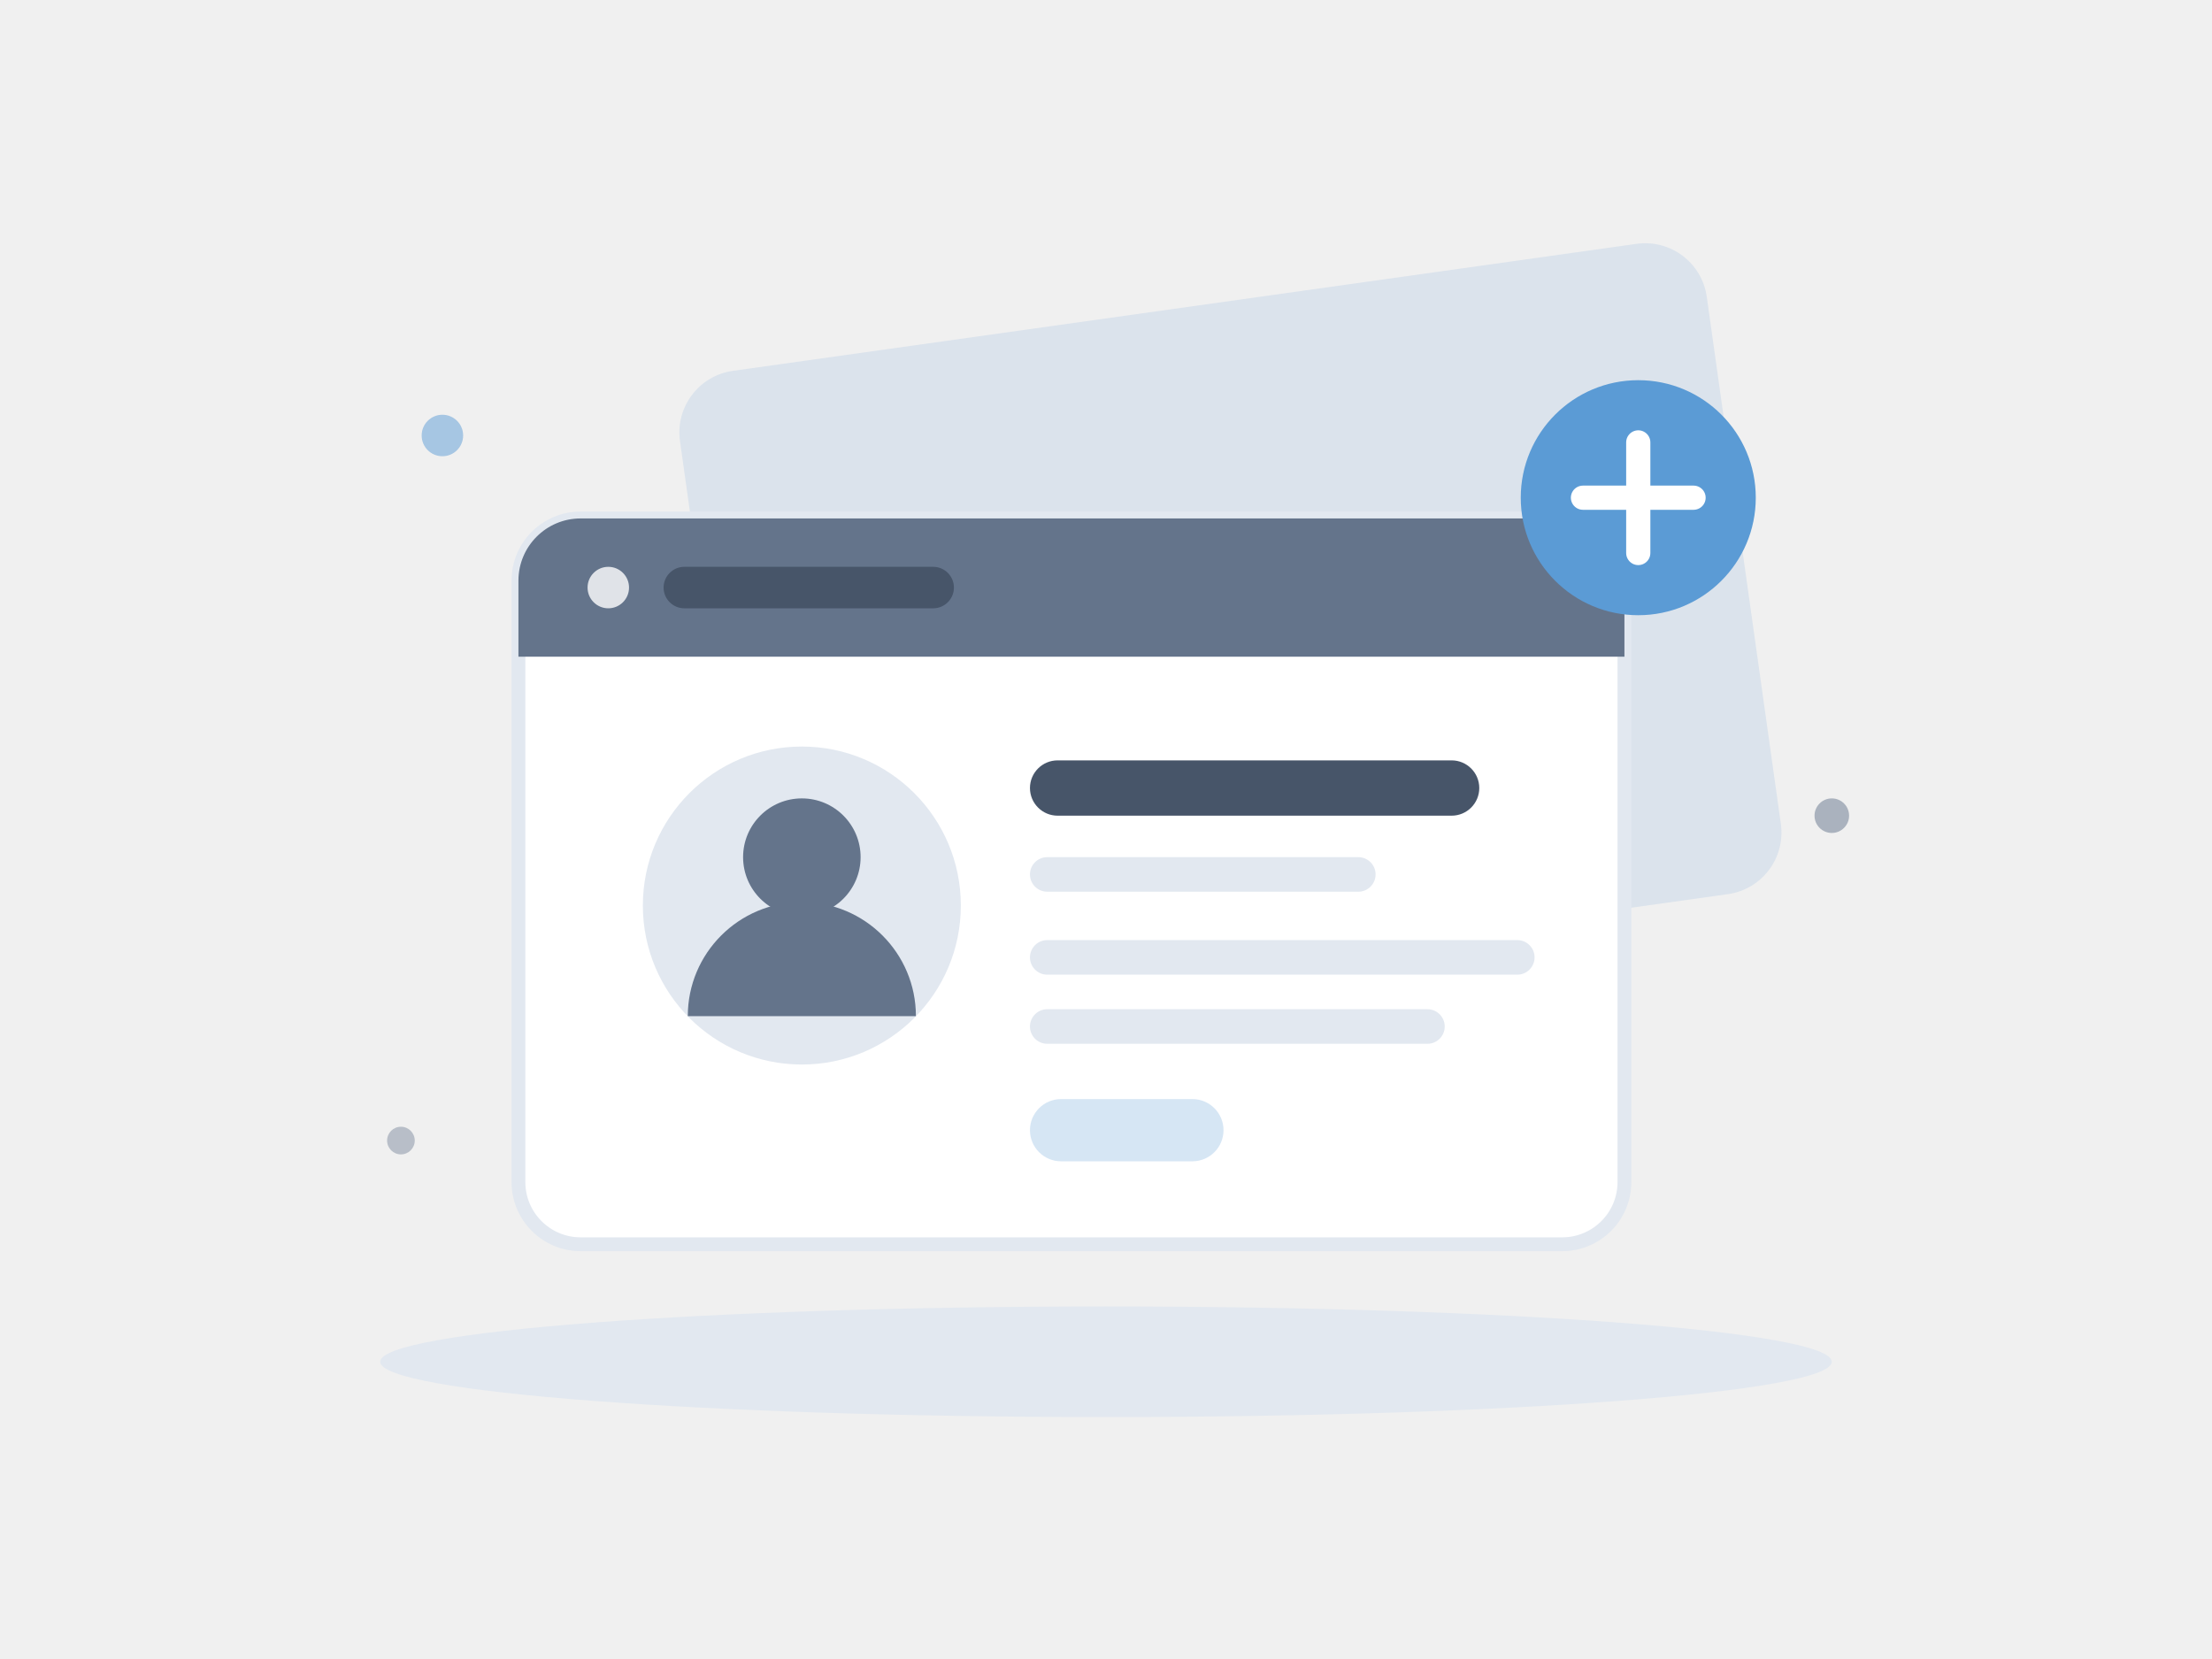
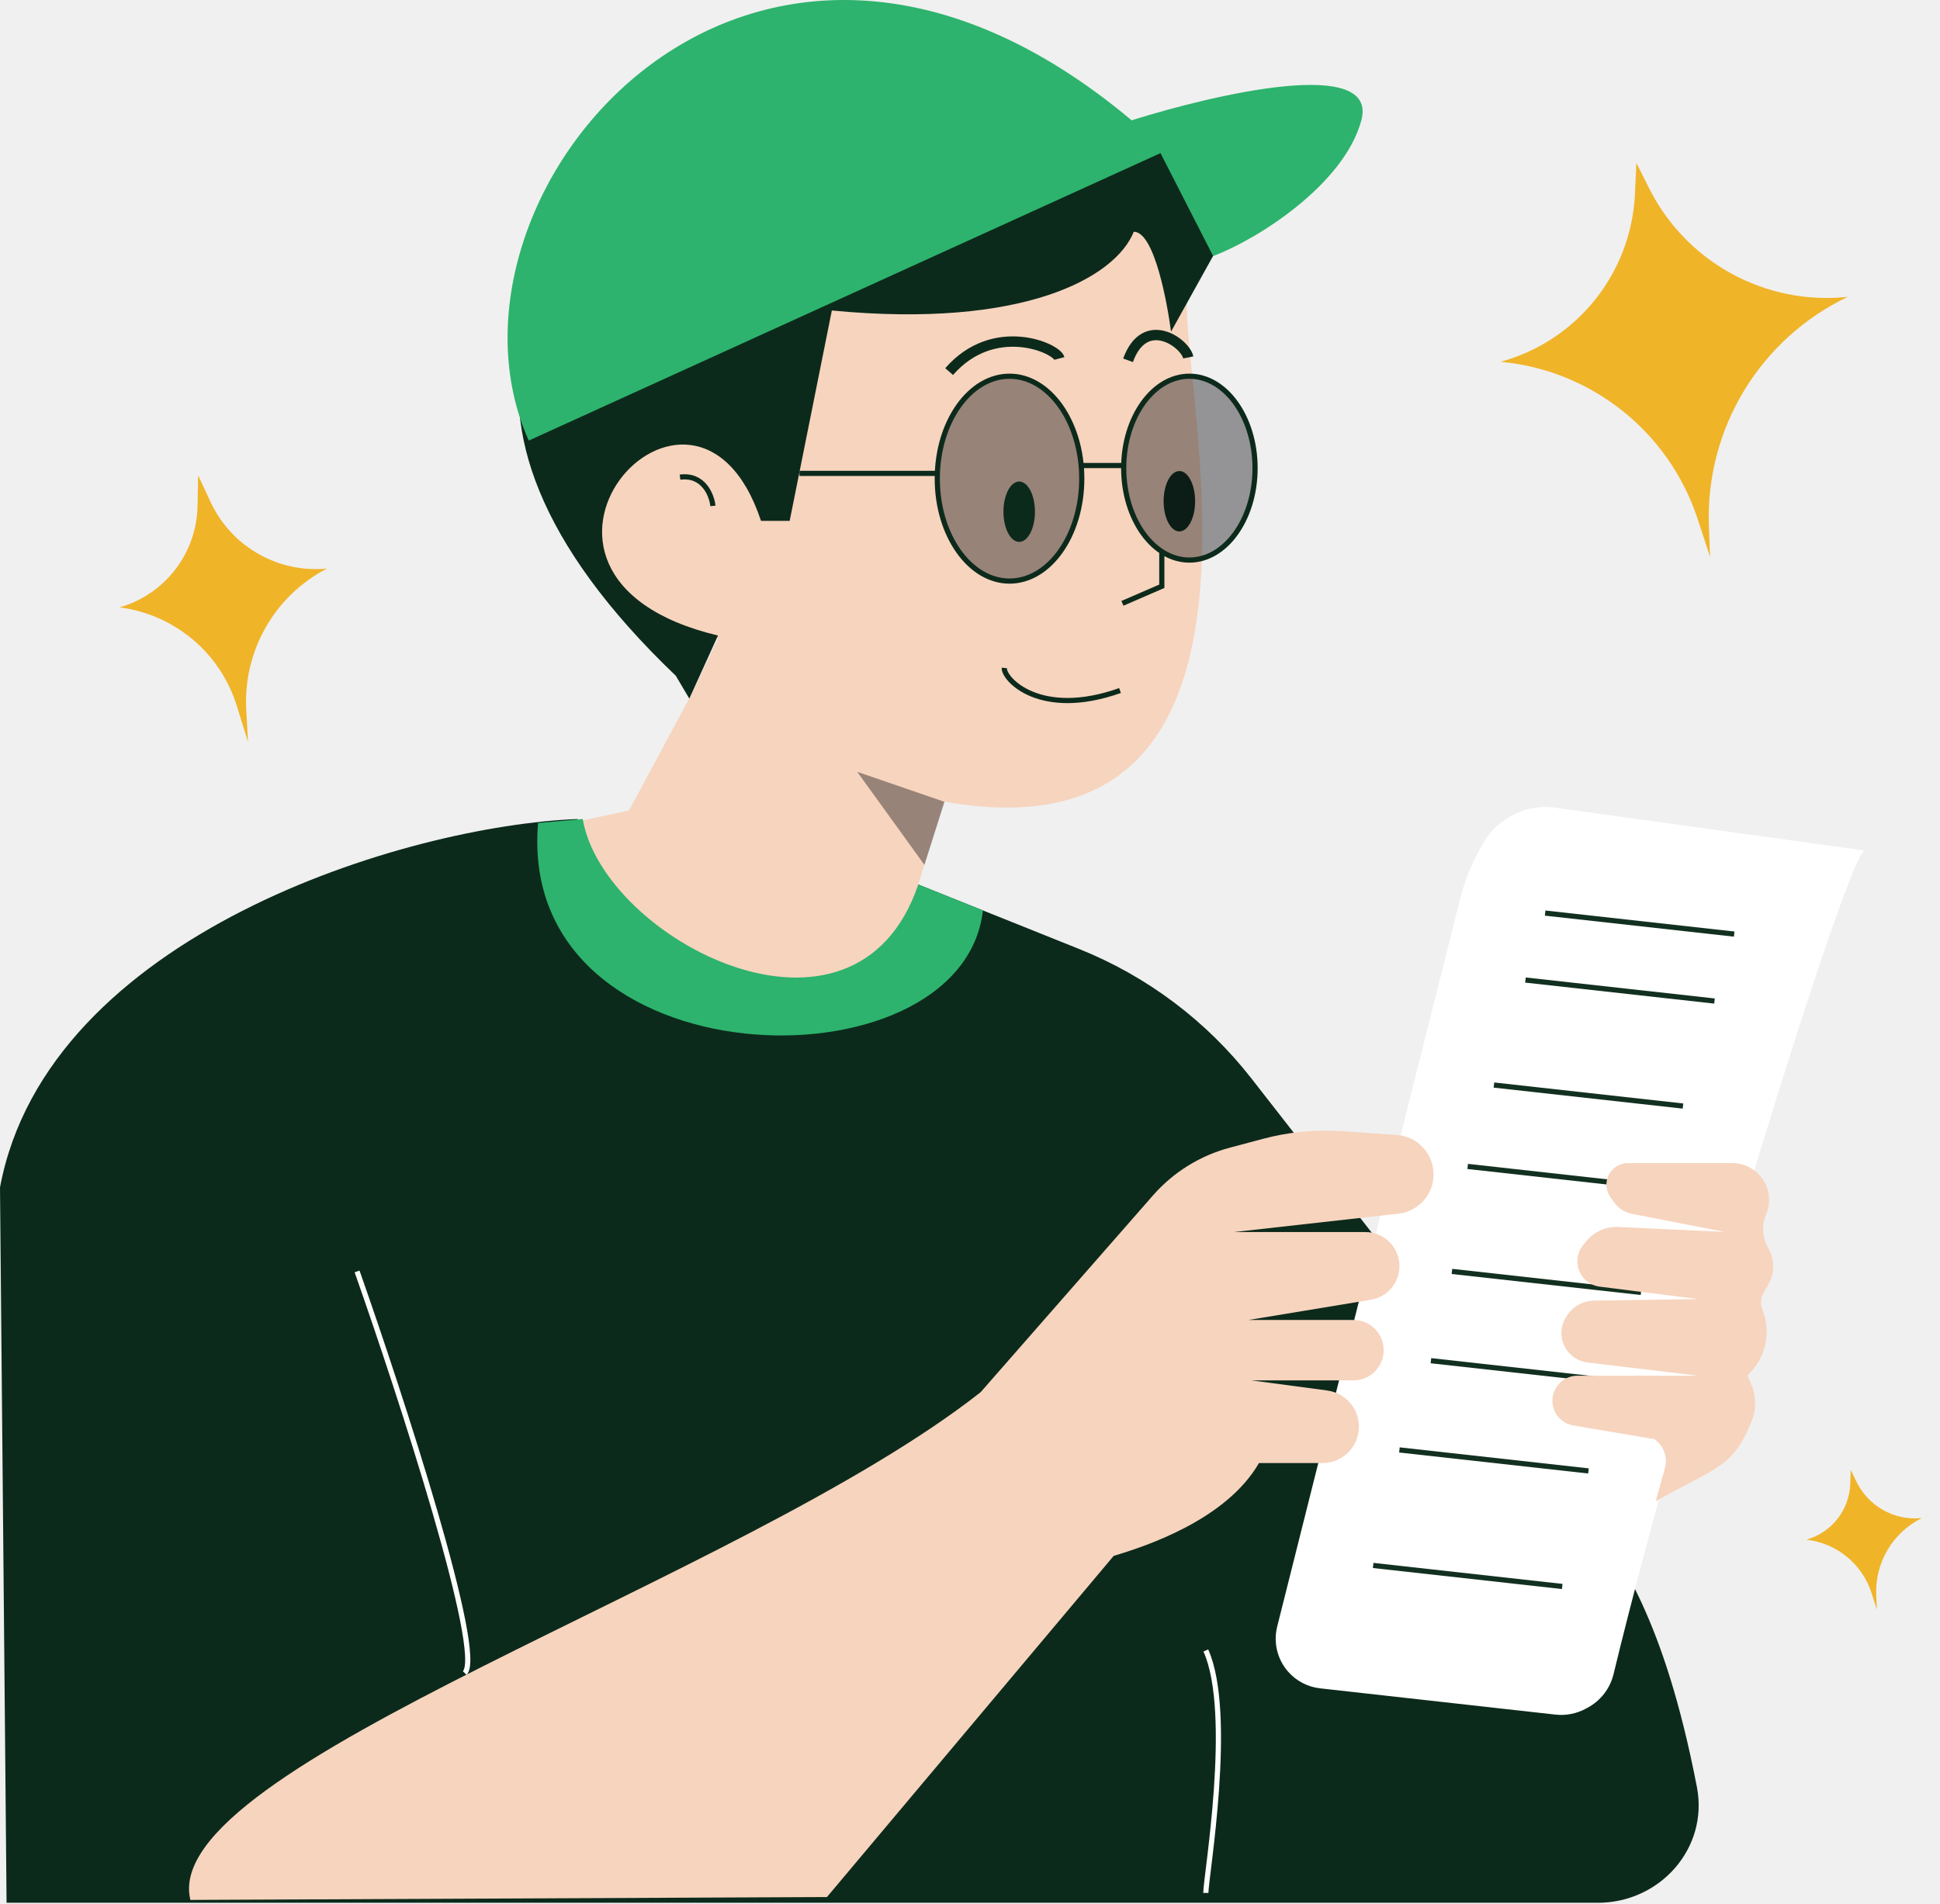
- <svg xmlns="http://www.w3.org/2000/svg" width="640" height="480" viewBox="0 0 640 480">
-   <ellipse cx="320" cy="394" rx="210" ry="16" fill="#e2e8f0" />
-   <rect x="206" y="88" width="300" height="190" rx="18" fill="#dbe3ec" transform="rotate(-8 356 183)" />
-   <rect x="150" y="150" width="320" height="210" rx="18" fill="#fff" />
-   <rect x="150" y="150" width="320" height="210" rx="18" fill="none" stroke="#e2e8f0" stroke-width="4" />
-   <path d="M168 150h284a18 18 0 0 1 18 18v22H150v-22a18 18 0 0 1 18-18z" fill="#64748b" />
-   <circle cx="176" cy="170" r="6" fill="#fff" opacity="0.8" />
-   <rect x="192" y="164" width="84" height="12" rx="6" fill="#475569" />
-   <circle cx="232" cy="262" r="46" fill="#e2e8f0" />
-   <circle cx="232" cy="248" r="17" fill="#64748b" />
-   <path d="M199 294a33 33 0 0 1 66 0z" fill="#64748b" />
-   <rect x="298" y="220" width="130" height="16" rx="8" fill="#475569" />
-   <rect x="298" y="248" width="100" height="10" rx="5" fill="#e2e8f0" />
-   <rect x="298" y="272" width="146" height="10" rx="5" fill="#e2e8f0" />
-   <rect x="298" y="292" width="120" height="10" rx="5" fill="#e2e8f0" />
-   <rect x="298" y="318" width="56" height="18" rx="9" fill="#5b9bd5" opacity="0.25" />
-   <circle cx="474" cy="144" r="34" fill="#5b9bd5" />
-   <path d="M474 128v32M458 144h32" stroke="#fff" stroke-width="7" stroke-linecap="round" />
-   <circle cx="128" cy="126" r="6" fill="#5b9bd5" opacity="0.5" />
-   <circle cx="530" cy="236" r="5" fill="#64748b" opacity="0.5" />
-   <circle cx="116" cy="330" r="4" fill="#64748b" opacity="0.4" />
+ <svg xmlns="http://www.w3.org/2000/svg" width="375" height="368" viewBox="0 0 375 368" fill="none">
+   <path d="M38.184 97.859L38.304 91.888L40.695 97.034C44.705 105.667 53.722 110.833 63.197 109.925C53.085 115.157 46.982 125.833 47.603 137.202L47.943 143.436L45.767 136.441C42.584 126.213 33.726 118.781 23.1 117.423C31.881 114.924 38.001 106.986 38.184 97.859Z" fill="#f0b429" />
+   <path d="M316.034 37.513L316.313 31.508L318.813 36.474C326.002 50.75 341.281 59.081 357.175 57.391C340.177 65.492 329.626 82.925 330.331 101.741L330.553 107.661L328.139 100.303C322.625 83.501 307.665 71.573 290.057 69.942C304.832 65.909 315.323 52.812 316.034 37.513Z" fill="#f0b429" />
+   <path d="M357.658 286.831L357.744 284.164L358.835 286.425C361.14 291.203 366.188 294.028 371.467 293.495C365.827 296.299 362.377 302.17 362.671 308.461L362.798 311.191L361.784 308.012C359.985 302.372 355.034 298.319 349.15 297.668C354.049 296.302 357.494 291.914 357.658 286.831Z" fill="#f0b429" />
+   <path d="M121.603 156.68L133.797 133.954L138.786 123.423C87.272 114.288 137.536 53.709 147.686 100.147H152.508V34.931L224.575 29.602L231.681 42.036L232.442 52.44L229.397 58.53C229.397 81.064 250.205 167.139 182.451 154.959L177.5 171C177.5 203.703 114.951 190.739 111.906 158.765L121.603 156.68Z" fill="#f7d4be" />
+   <path d="M165.703 149.218L178.693 167.212L182.573 155.017L165.703 149.218Z" fill="#0b0b10" fill-opacity="0.4" />
+   <path d="M234.679 49.148C234.678 -17.367 23.296 28.14 130.637 130.652L133.244 135.062L138.787 122.868C90.009 111.228 134.159 61.617 147.101 100.697H152.644L160.794 60.028C197.824 63.58 215.606 53.684 219.159 44.802C223.219 44.802 225.687 59.038 226.363 64.114L234.679 49.148Z" fill="#0c2a1b" />
+   <path d="M154.539 91.519H180.93" stroke="#0c2a1b" />
+   <path d="M194.128 129.131C193.959 131.246 201.002 139 216.501 133.5" stroke="#0c2a1b" />
+   <path d="M204.783 69.302C204.242 67.251 192.093 61.944 183.467 71.839" stroke="#0c2a1b" stroke-width="2" />
+   <path d="M229.687 69.103C229.134 66.332 221.319 60.653 218.048 69.657" stroke="#0c2a1b" stroke-width="2" />
+   <path d="M224.578 106.745V113.343L216.965 116.642" stroke="#0c2a1b" />
+   <path d="M137.807 97.809C137.574 95.707 135.976 91.651 131.448 92.245" stroke="#0c2a1b" />
+   <path d="M0 229.564C9.135 180.639 78.637 159.612 111.626 158.343C131.673 207.318 179.717 188.737 177.5 171L208.604 183.469C221.725 188.729 233.218 197.372 241.913 208.518L307.844 293.035C312.94 301.837 321.583 312.267 328.011 345.485C330.296 357.289 320.887 367.863 308.864 367.863H1.269L0 229.564Z" fill="#0c2a1b" />
+   <path d="M195.14 72.736C198.93 72.736 202.41 74.892 204.961 78.473C207.511 82.052 209.104 87.023 209.104 92.537C209.104 98.051 207.511 103.022 204.961 106.602C202.41 110.182 198.93 112.338 195.14 112.338C191.35 112.338 187.87 110.182 185.319 106.602C182.769 103.022 181.176 98.051 181.176 92.537C181.176 87.023 182.769 82.052 185.319 78.473C187.87 74.892 191.35 72.737 195.14 72.736Z" fill="#0b0b10" fill-opacity="0.4" stroke="#0c2a1b" />
+   <path d="M209 90H217.5" stroke="#0c2a1b" />
+   <path d="M197.01 104.766C198.692 104.766 200.055 102.153 200.055 98.929C200.055 95.706 198.692 93.093 197.01 93.093C195.328 93.093 193.965 95.706 193.965 98.929C193.965 102.153 195.328 104.766 197.01 104.766Z" fill="#0c2a1b" />
+   <path d="M227.971 102.739C229.653 102.739 231.016 100.126 231.016 96.903C231.016 93.68 229.653 91.066 227.971 91.066C226.289 91.066 224.926 93.68 224.926 96.903C224.926 100.126 226.289 102.739 227.971 102.739Z" fill="#0c2a1b" />
+   <path d="M229.906 72.736C233.349 72.736 236.512 74.668 238.832 77.881C241.152 81.093 242.602 85.555 242.602 90.507C242.602 95.459 241.152 99.922 238.832 103.134C236.512 106.347 233.349 108.277 229.906 108.277C226.464 108.277 223.302 106.346 220.981 103.134C218.662 99.922 217.211 95.459 217.211 90.507C217.211 85.555 218.662 81.093 220.981 77.881C223.302 74.668 226.463 72.736 229.906 72.736Z" fill="#0b0b10" fill-opacity="0.4" stroke="#0c2a1b" />
+   <path d="M218.74 23.256C144.643 -38.914 81.141 38.063 102.204 85.177L224.323 29.602L234.501 49.5C243.099 46.286 259.83 35.641 263.148 23.256C266.467 10.871 235.264 18.096 218.74 23.256Z" fill="#2db36d" />
+   <path d="M69.023 245.803C77.566 270.079 93.687 319.596 89.83 323.453" stroke="#ffffff" />
+   <path d="M233.086 319.086C238.558 331.28 233.086 362.875 233.086 365.958" stroke="#ffffff" />
+   <path d="M360.493 164.439L300.572 156.149C297.384 155.708 294.143 156.422 291.436 158.163L291.055 158.407C289.391 159.478 287.989 160.91 286.955 162.597C284.8 166.112 283.194 169.934 282.189 173.932L246.881 314.458C246.105 317.547 246.903 320.821 249.013 323.207C250.599 325 252.794 326.139 255.173 326.405L300.661 331.484C302.674 331.708 304.707 331.317 306.493 330.36L306.876 330.155C309.407 328.799 311.224 326.441 311.899 323.651C325.285 268.323 357.353 164.118 360.493 164.439Z" fill="#ffffff" />
+   <path d="M298.676 176.526L335.217 180.587" stroke="#12301f" />
+   <path d="M294.871 189.47L331.412 193.53" stroke="#12301f" />
+   <path d="M288.777 209.771L325.319 213.832" stroke="#12301f" />
+   <path d="M283.703 225.506L320.245 229.566" stroke="#12301f" />
+   <path d="M280.66 245.804L317.202 249.864" stroke="#12301f" />
+   <path d="M276.598 263.063L313.139 267.124" stroke="#12301f" />
+   <path d="M270.508 280.314L307.049 284.375" stroke="#12301f" />
+   <path d="M265.434 302.649L301.975 306.71" stroke="#12301f" />
+   <path d="M314.689 224.857H334.838C336.01 224.857 337.164 225.147 338.198 225.7C341.419 227.425 342.812 231.309 341.421 234.687L341.338 234.888C340.489 236.95 340.65 239.291 341.774 241.217C343.07 243.439 343.074 246.186 341.783 248.412L340.918 249.903C340.333 250.912 340.245 252.135 340.68 253.218C342.294 257.234 341.488 261.819 338.6 265.044L337.774 265.966L338.374 267.294C339.414 269.588 339.587 272.214 338.661 274.557C334.941 283.966 331.786 283.517 320.036 290.263L321.827 283.815C322.413 281.706 321.588 279.459 319.777 278.23L304.119 275.586C301.788 275.193 300.082 273.174 300.082 270.81C300.082 268.135 302.251 265.966 304.926 265.966H328.249L306.877 263.411C305.599 263.258 304.408 262.68 303.498 261.77C301.523 259.795 301.255 256.687 302.862 254.403L303.085 254.087C304.227 252.463 306.078 251.484 308.064 251.454L328.249 251.15L309.226 248.749C306.756 248.437 304.903 246.336 304.903 243.846C304.903 242.724 305.285 241.636 305.986 240.76L306.559 240.043C308.07 238.155 310.393 237.104 312.808 237.215L333.339 238.16L315.427 234.666C314.047 234.397 312.824 233.606 312.011 232.459L311.287 231.436C309.99 229.606 310.375 227.077 312.156 225.715C312.884 225.159 313.773 224.857 314.689 224.857Z" fill="#f7d4be" />
+   <path d="M36.796 367.309C30.452 341.172 143.119 305.692 189.559 269.15L222.875 231.105C226.797 226.626 231.963 223.416 237.715 221.882L244.136 220.17C249.164 218.829 254.379 218.33 259.57 218.693L269.999 219.423C274.002 219.704 277.106 223.032 277.106 227.045C277.106 230.935 274.182 234.205 270.315 234.637L238.534 238.192H263.918C267.558 238.192 270.508 241.142 270.508 244.781C270.508 248.006 268.174 250.758 264.992 251.283L241.326 255.193H261.626C264.85 255.193 267.463 257.807 267.463 261.03C267.463 264.253 264.85 266.866 261.626 266.866H241.882L256.563 268.828C260.401 269.34 263.106 272.855 262.618 276.697C262.172 280.215 259.178 282.853 255.631 282.853H243.356C237.027 293.816 221.522 298.934 215.277 300.794L159.848 366.755L36.796 367.309Z" fill="#f7d4be" />
+   <path d="M189.998 176C185.998 211.5 99.698 209.602 104.012 159.104L112.637 158.343C116.613 181.623 165.304 207.028 177.498 171L189.998 176Z" fill="#2db36d" />
</svg>
